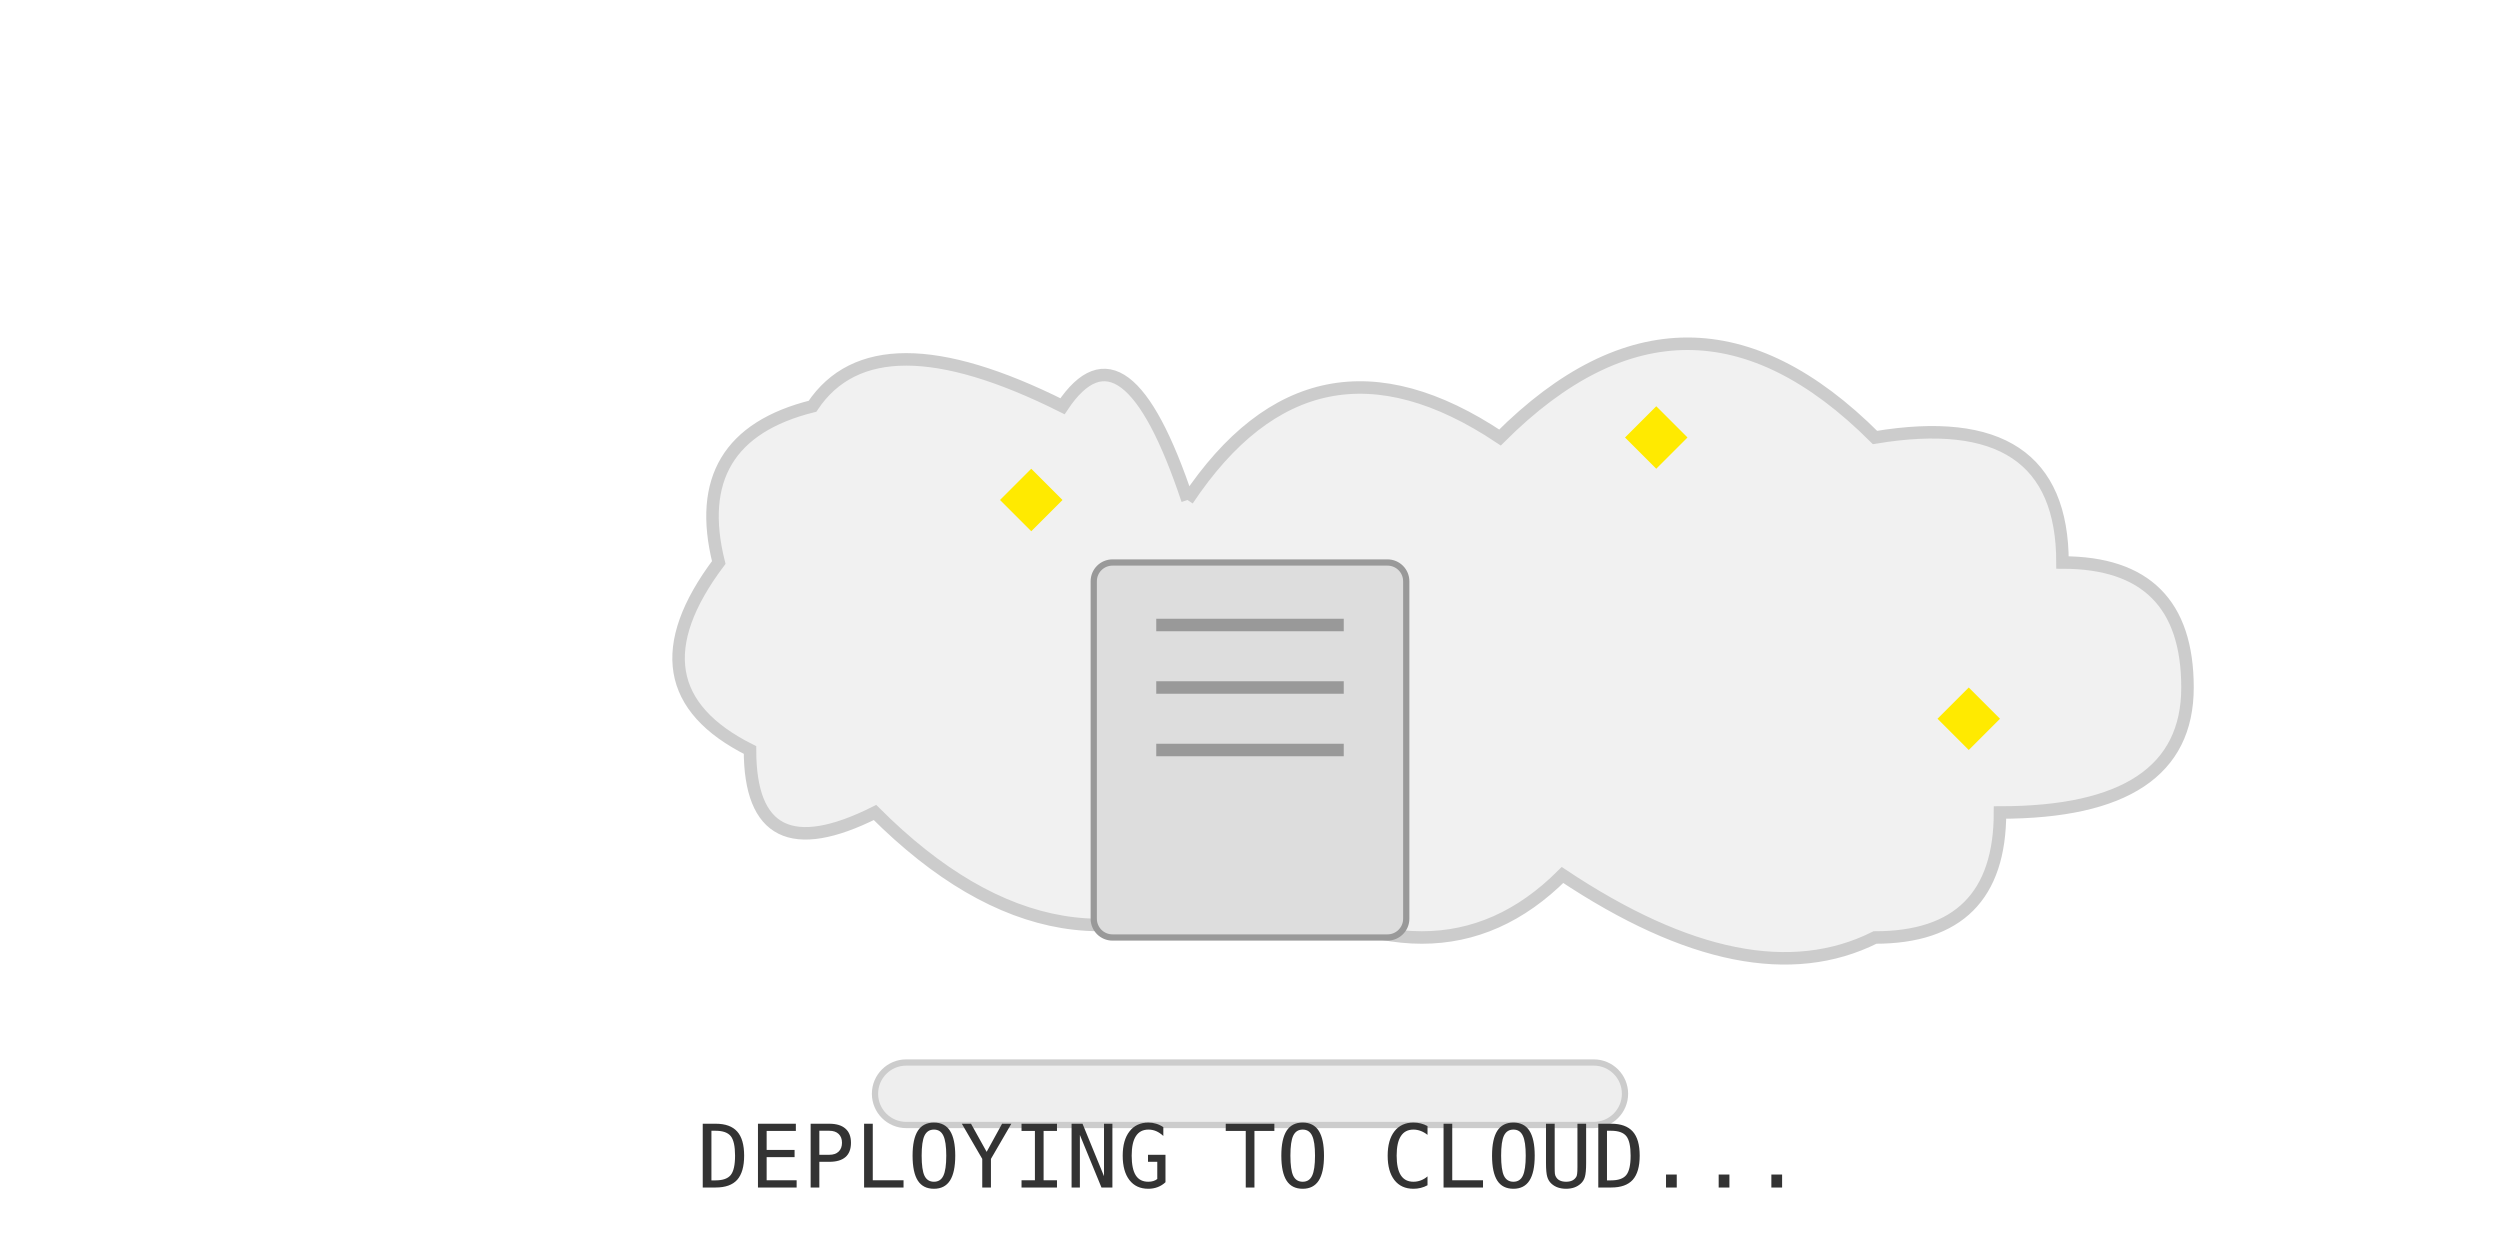
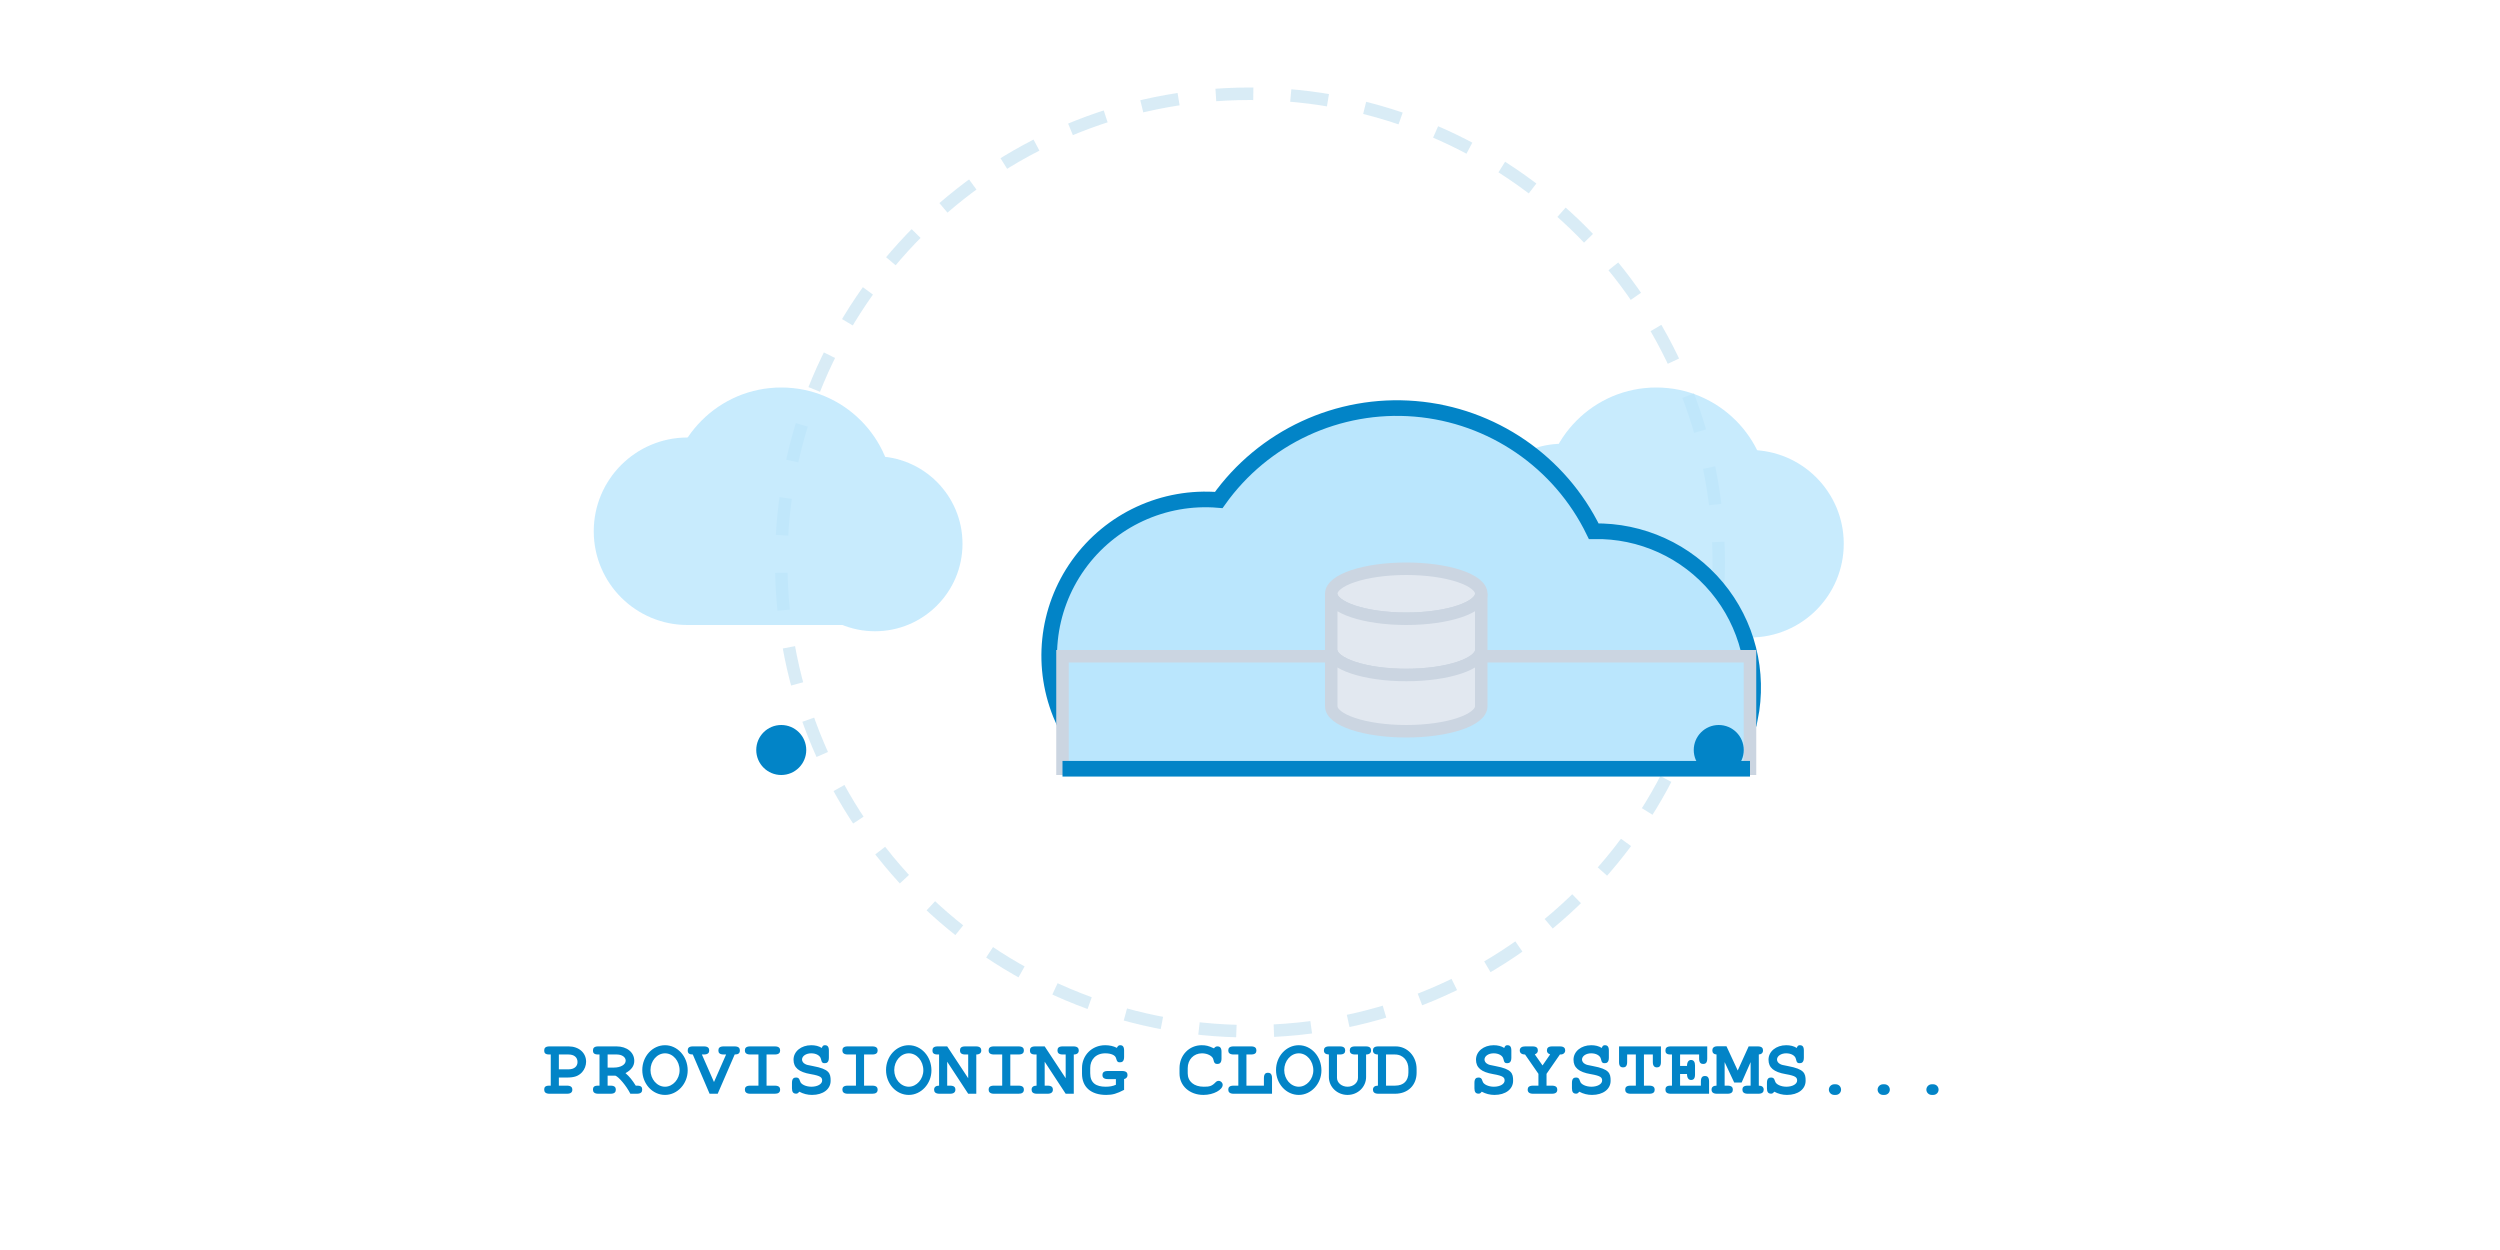
<svg xmlns="http://www.w3.org/2000/svg" viewBox="0 0 400 200">
  <style>
    @keyframes float {
-       0% { transform: translateY(0); }
-       50% { transform: translateY(-10px); }
-       100% { transform: translateY(0); }
+       0%, 100% { transform: translateY(0px); }
+       50% { transform: translateY(-8px); }
    }
-     @keyframes sparkle {
-       0% { opacity: 0.3; }
-       50% { opacity: 1; }
-       100% { opacity: 0.3; }
+     @keyframes orbit {
+       0% { transform: rotate(0deg); }
+       100% { transform: rotate(360deg); }
    }
-     @keyframes move {
-       0% { transform: translateX(0) translateY(0); }
-       100% { transform: translateX(0) translateY(-50px); }
+     @keyframes databasePulse {
+       0%, 100% { fill: #0891b2; }
+       50% { fill: #22d3ee; }
    }
-     @keyframes progress {
-       0% { width: 0px; }
-       100% { width: 120px; }
+     .main-cloud {
+       animation: float 4s infinite ease-in-out;
+       fill: #e2e8f0;
+       stroke: #cbd5e1;
+       stroke-width: 2;
    }
-     .cloud {
-       animation: float 4s infinite ease-in-out;
+     .spinning-gear {
+       transform-origin: 200px 90px;
+       animation: orbit 12s infinite linear;
    }
-     .sparkle {
-       animation: sparkle 2s infinite;
-     }
-     .sparkle-1 { animation-delay: 0.2s; }
-     .sparkle-2 { animation-delay: 0.7s; }
-     .sparkle-3 { animation-delay: 1.1s; }
-     .packet {
-       animation: move 2.5s infinite;
-     }
-     .packet-1 { animation-delay: 0.5s; }
-     .packet-2 { animation-delay: 1.5s; }
-     .packet-3 { animation-delay: 0s; }
-     .progress-bar-fill {
-       animation: progress 5s infinite linear;
+     .db-pulse {
+       animation: databasePulse 2s infinite ease-in-out;
    }
    .text {
-       font-family: monospace;
-       font-size: 14px;
-       fill: #333;
+       font-family: 'JetBrains Mono', monospace, Courier;
+       font-size: 13px;
+       fill: #0284c7;
+       font-weight: bold;
    }
  </style>
-   <g class="cloud">
-     <path d="M190,80 Q210,50 240,70 Q270,40 300,70 Q330,65 330,90 Q350,90 350,110 Q350,130 320,130 Q320,150 300,150 Q280,160 250,140 Q230,160 200,140 Q170,160 140,130 Q120,140 120,120 Q100,110 115,90 Q110,70 130,65 Q140,50 170,65 Q180,50 190,80" fill="#f1f1f1" stroke="#ccc" stroke-width="2" />
+   <circle cx="200" cy="90" r="75" stroke="rgba(2, 132, 199, 0.15)" stroke-width="2" fill="none" stroke-dasharray="6 6" class="spinning-gear" />
+   <g transform="translate(100, 75)" style="opacity: 0.8;">
+     <circle cx="10" cy="10" r="15" fill="#bae6fd" />
+     <circle cx="25" cy="5" r="18" fill="#bae6fd" />
+     <circle cx="40" cy="12" r="14" fill="#bae6fd" />
+     <rect x="10" y="10" width="30" height="15" fill="#bae6fd" />
  </g>
-   <rect x="160" y="200" width="20" height="10" rx="2" class="packet packet-1" fill="#4a86e8" />
-   <rect x="190" y="200" width="20" height="10" rx="2" class="packet packet-2" fill="#6aa84f" />
-   <rect x="220" y="200" width="20" height="10" rx="2" class="packet packet-3" fill="#ff9900" />
-   <rect x="175" y="90" width="50" height="60" rx="3" fill="#ddd" stroke="#999" />
-   <line x1="185" y1="100" x2="215" y2="100" stroke="#999" stroke-width="2" />
-   <line x1="185" y1="110" x2="215" y2="110" stroke="#999" stroke-width="2" />
-   <line x1="185" y1="120" x2="215" y2="120" stroke="#999" stroke-width="2" />
-   <path d="M160,80 L165,75 L170,80 L165,85 Z" class="sparkle sparkle-1" fill="#ffea00" />
-   <path d="M260,70 L265,65 L270,70 L265,75 Z" class="sparkle sparkle-2" fill="#ffea00" />
-   <path d="M310,115 L315,110 L320,115 L315,120 Z" class="sparkle sparkle-3" fill="#ffea00" />
-   <rect x="140" y="170" width="120" height="10" rx="5" fill="#eee" stroke="#ccc" />
-   <rect x="140" y="170" width="0" height="10" rx="5" class="progress-bar-fill" fill="#4a86e8" />
-   <text x="200" y="190" class="text" text-anchor="middle">DEPLOYING TO CLOUD...</text>
+   <g transform="translate(240, 75)" style="opacity: 0.8;">
+     <circle cx="10" cy="10" r="14" fill="#bae6fd" />
+     <circle cx="25" cy="5" r="18" fill="#bae6fd" />
+     <circle cx="40" cy="12" r="15" fill="#bae6fd" />
+     <rect x="10" y="10" width="30" height="15" fill="#bae6fd" />
+   </g>
+   <g class="main-cloud" transform="translate(130, 45)">
+     <path d="M40 70 A 25 25 0 0 1 65 35 A 35 35 0 0 1 125 40 A 25 25 0 0 1 150 70 Z" fill="#bae6fd" stroke="#0284c7" stroke-width="2.5" />
+     <rect x="40" y="60" width="110" height="18" fill="#bae6fd" />
+     <line x1="40" y1="78" x2="150" y2="78" stroke="#0284c7" stroke-width="2.5" />
+     <g transform="translate(80, 45)">
+       <ellipse cx="15" cy="5" rx="12" ry="4" class="db-pulse" />
+       <path d="M3,5 A12,4 0 0,0 27,5 L27,14 A12,4 0 0,1 3,14 Z" class="db-pulse" style="animation-delay: 0.5s;" />
+       <path d="M3,14 A12,4 0 0,0 27,14 L27,23 A12,4 0 0,1 3,23 Z" class="db-pulse" style="animation-delay: 1s;" />
+     </g>
+   </g>
+   <circle cx="125" cy="120" r="4" fill="#0284c7" style="animation: float 2s infinite ease-in-out;" />
+   <circle cx="275" cy="120" r="4" fill="#0284c7" style="animation: float 2s infinite ease-in-out; animation-delay: 0.5s;" />
+   <text x="200" y="175" class="text" text-anchor="middle">PROVISIONING CLOUD SYSTEMS...</text>
</svg>
